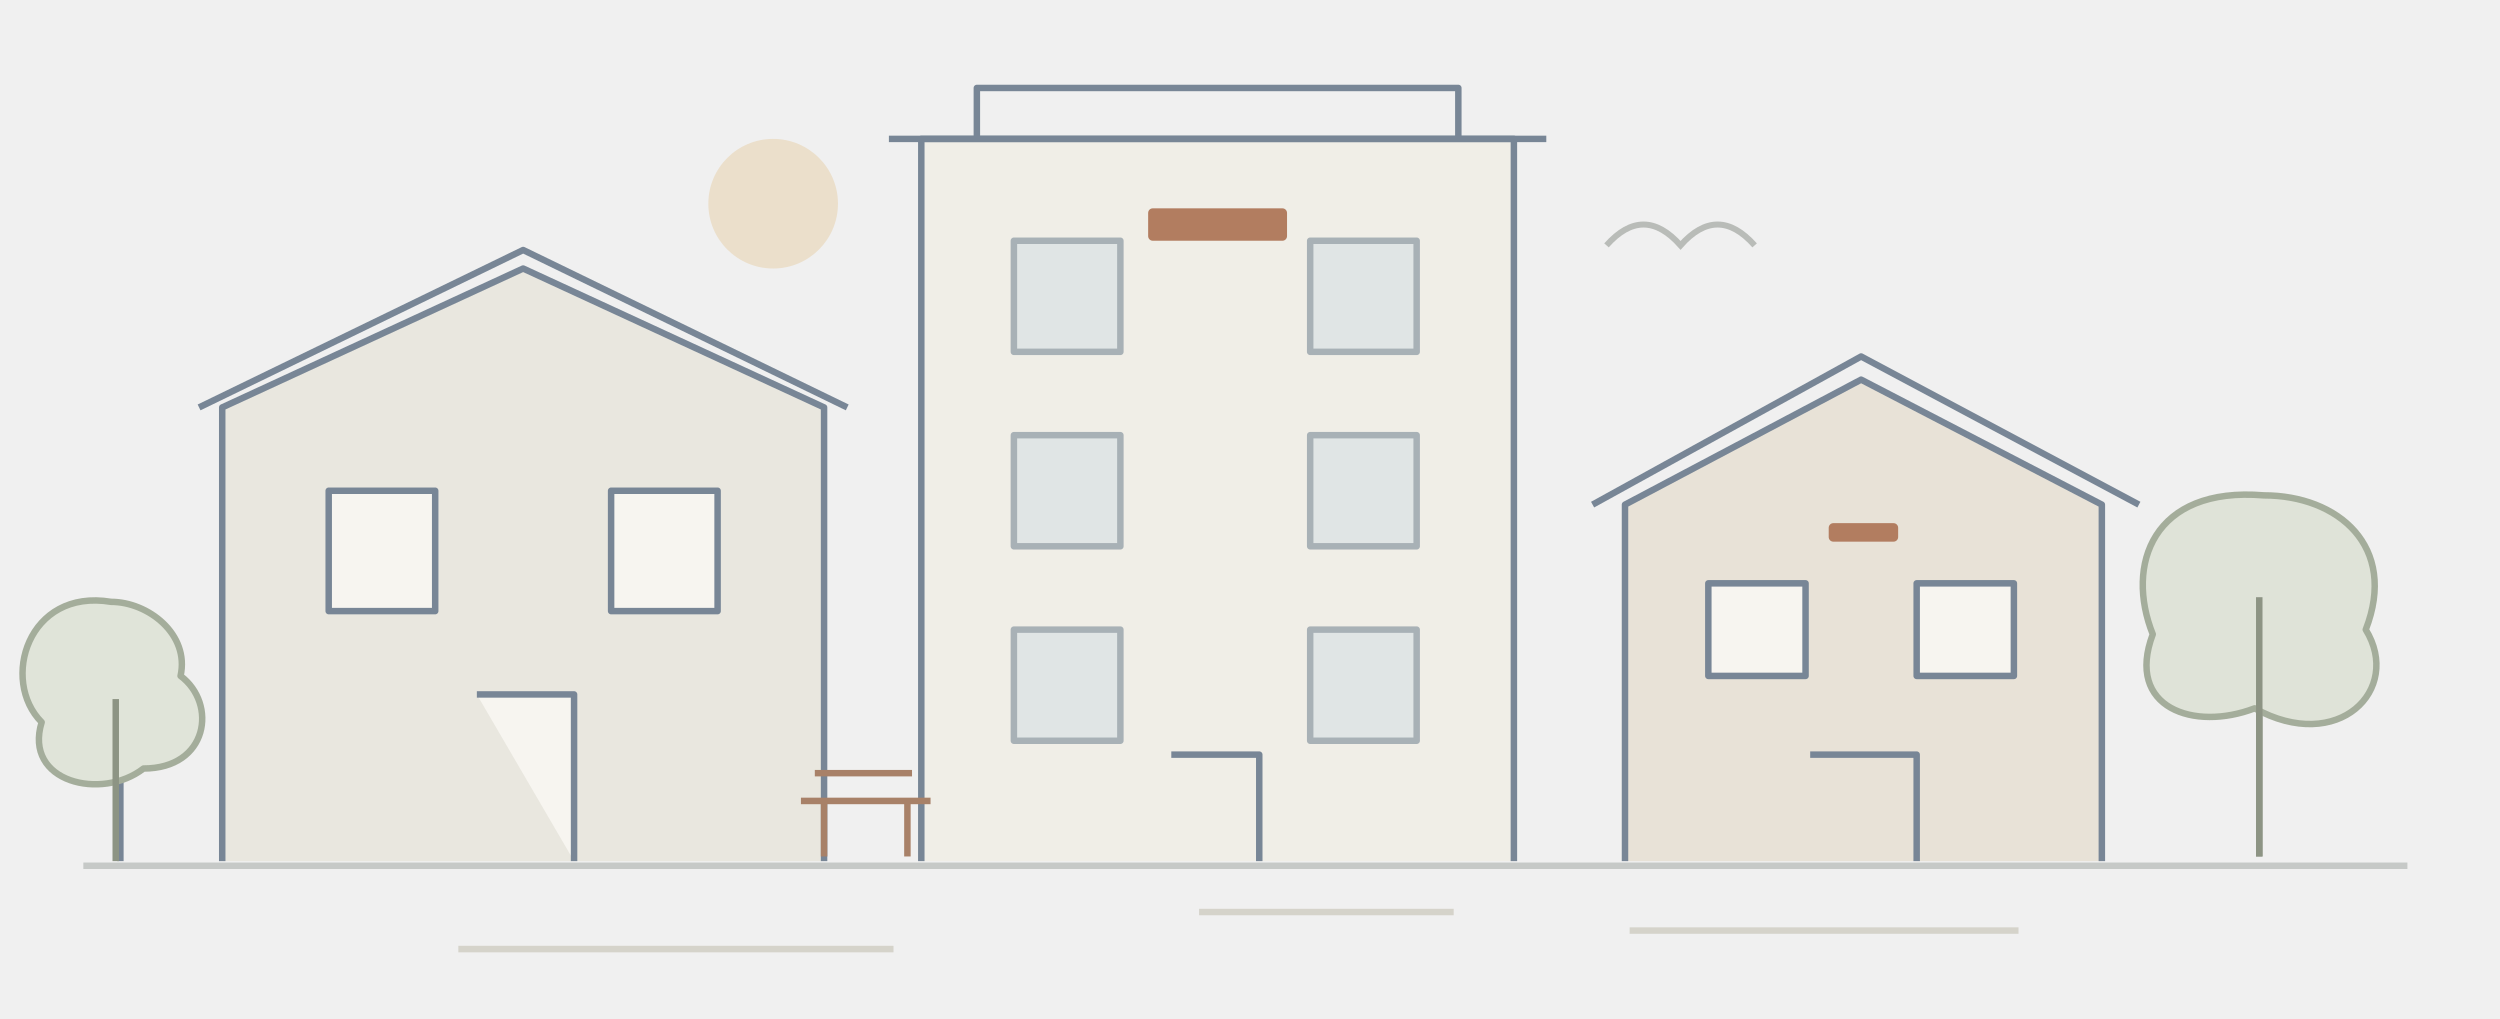
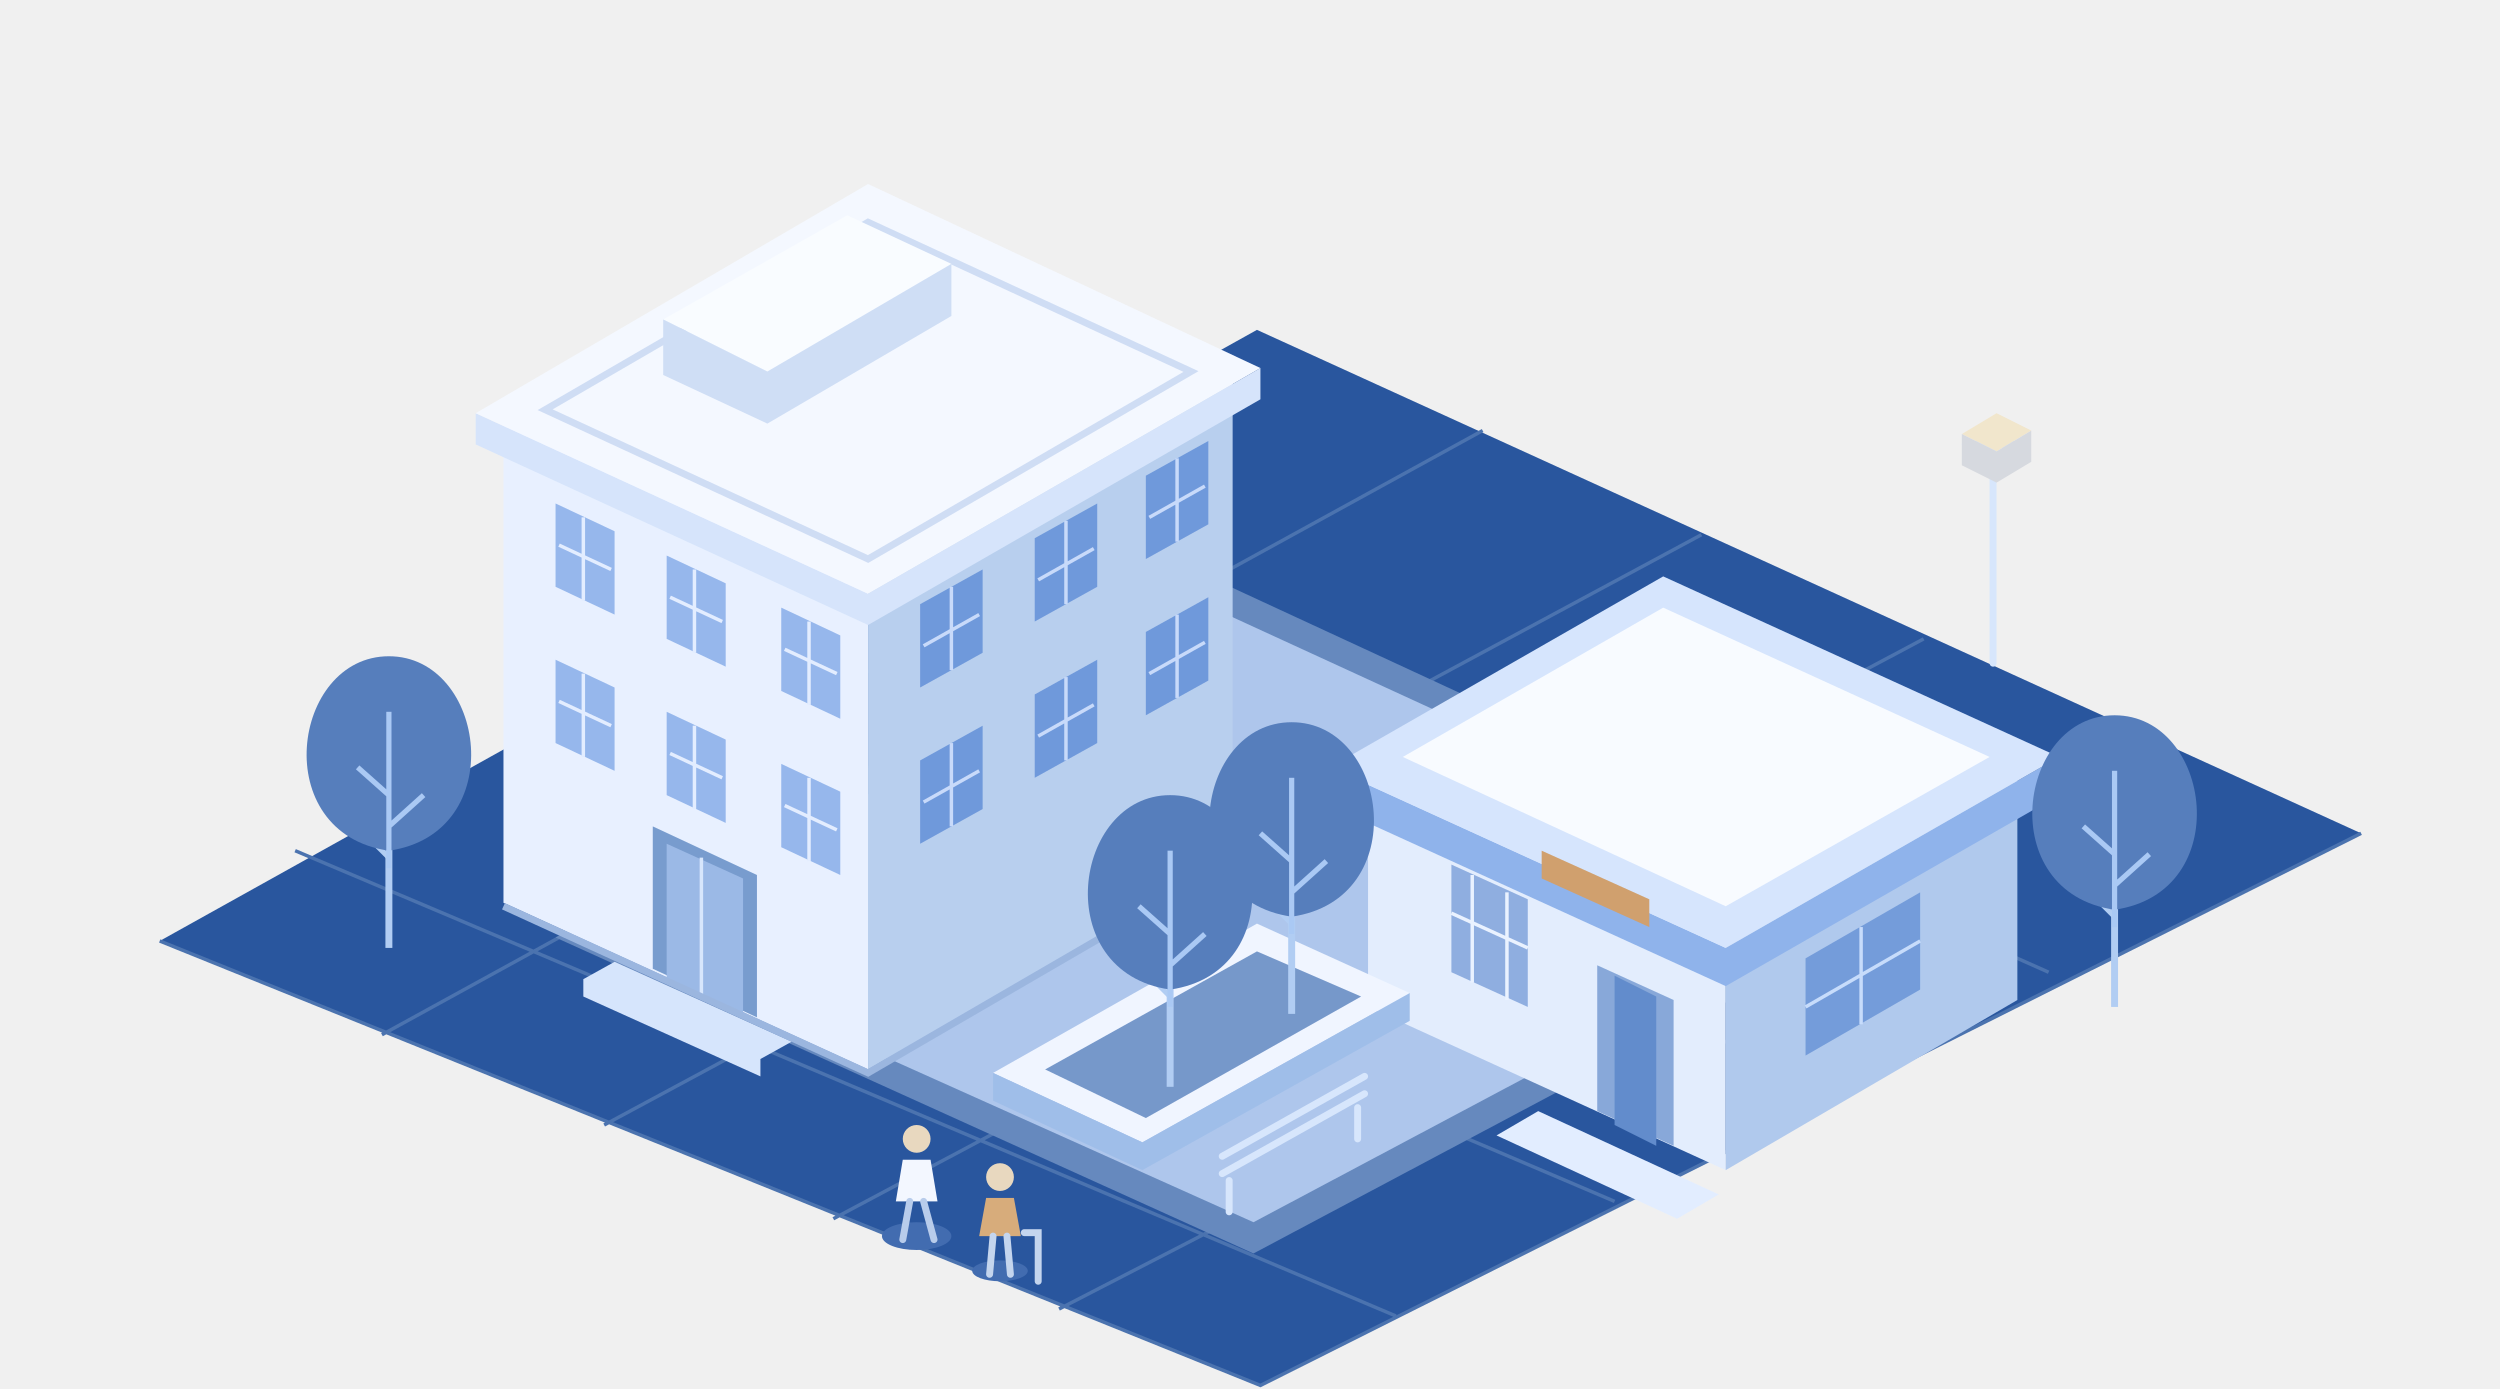
- <svg xmlns="http://www.w3.org/2000/svg" viewBox="0 0 540 220" fill="none">
-   <g stroke="#788696" stroke-width="1.4" stroke-linejoin="round">
-     <path d="M18 187H520" stroke="#c6c9c7" />
-     <path d="M48 186V88L113 58L178 88V186" fill="#e9e7df" />
-     <path d="M43 88L113 54L183 88" />
-     <path d="M71 106H94V132H71ZM132 106H155V132H132ZM103 150H124V186" fill="#f7f5f0" />
-     <path d="M199 186V30H327V186" fill="#f0eee7" />
-     <path d="M192 30H334M211 30V19H315V30" />
-     <path d="M219 52H242V76H219ZM283 52H306V76H283ZM219 94H242V118H219ZM283 94H306V118H283ZM219 136H242V160H219ZM283 136H306V160H283Z" fill="#e0e5e5" stroke="#a8b1b6" />
-     <path d="M253 163H272V186" />
-     <path d="M351 186V109L402 82L454 109V186" fill="#e8e2d7" />
-     <path d="M344 109L402 77L462 109" />
-     <path d="M369 126H390V146H369ZM414 126H435V146H414Z" fill="#f7f5f0" />
-     <path d="M391 163H414V186" />
-     <path d="M488 185V124M484 147L473 136M489 144L501 133" stroke="#8d9484" />
-     <path d="M489 107C465 105 459 122 465 137C459 153 474 158 487 153C505 163 519 149 511 136C518 118 505 107 489 107Z" fill="#dfe3d8" stroke="#a4ad9b" />
-     <path d="M488 185V129" stroke="#8d9484" />
-     <path d="M26 186V144M23 158L16 151" />
-     <path d="M24 130C6 127 0 147 9 156C5 169 22 173 31 166C45 166 47 152 39 146C41 137 32 130 24 130Z" fill="#e0e4d9" stroke="#a4ad9b" />
-     <path d="M25 186V151" stroke="#8d9484" />
-     <path d="M176 167H197M173 173H201M178 173V185M196 173V185" stroke="#a88168" />
-     <path d="M352 201H436M99 205H193M259 197H314" stroke="#d5d3ca" />
+ <svg xmlns="http://www.w3.org/2000/svg" viewBox="0 0 720 400" fill="none">
+   <defs>
+     <g id="window-left">
+       <path d="m0 0 17 8v24L0 24Z" fill="#96b7ec" />
+       <path d="m1 12 15 7M8 4v24" stroke="#e3edff" stroke-width="1" />
+     </g>
+     <g id="window-right">
+       <path d="m0 0 18-10v24L0 24Z" fill="#6f99db" />
+       <path d="m1 12 16-9M9-5v24" stroke="#c8dafa" stroke-width="1" />
+     </g>
+     <g id="tree">
+       <path d="M0 0v48" stroke="#b1cdf3" stroke-width="2" />
+       <path d="M0 22-13 9M0 14 12 0" stroke="#b1cdf3" stroke-width="1.5" />
+       <path d="M0-36c-28 0-35 51 0 56 35-5 28-56 0-56Z" fill="#567ebc" />
+       <path d="M0-20v45M0 4l-9-8m9 17 10-9" stroke="#aac9f4" stroke-width="1.5" />
+     </g>
+   </defs>
+   <path d="m46 271 316-176 318 145-317 159Z" fill="#29569e" />
+   <path d="m46 271 317 128 317-159M85 245l317 134M148 211l317 135M210 176l317 137M275 140l315 140M110 298 427 124M174 324l316-170M240 351l314-167M305 377l316-163" stroke="#4b73af" stroke-width="1" />
+   <path d="m160 270 190-103 201 93-190 101Z" fill="#6689be" />
+   <path d="m176 269 173-94 185 85-173 92Z" fill="#aec6ec" />
+   <path d="m145 121 105-61 105 48-105 61Z" fill="#fff" />
+   <path d="m145 121 105 48v139l-105-48Z" fill="#e8f0ff" />
+   <path d="m250 169 105-61v139l-105 61Z" fill="#b8cfee" />
+   <path d="m137 119 113 52 113-65v9l-113 65-113-52Z" fill="#d6e4fb" />
+   <path d="m137 119 113-66 113 53-113 65Z" fill="#f4f8ff" />
+   <path d="m157 118 93-54 93 43-93 54Z" stroke="#cfddf4" stroke-width="2" />
+   <path d="m191 92 53-30 30 14-53 31Z" fill="#f9fcff" />
+   <path d="m191 92 30 15v15l-30-14Zm30 15 53-31v15l-53 31Z" fill="#cfdef5" />
+   <use href="#window-left" x="160" y="145" />
+   <use href="#window-left" x="192" y="160" />
+   <use href="#window-left" x="225" y="175" />
+   <use href="#window-left" x="160" y="190" />
+   <use href="#window-left" x="192" y="205" />
+   <use href="#window-left" x="225" y="220" />
+   <use href="#window-right" x="265" y="174" />
+   <use href="#window-right" x="298" y="155" />
+   <use href="#window-right" x="330" y="137" />
+   <use href="#window-right" x="265" y="219" />
+   <use href="#window-right" x="298" y="200" />
+   <use href="#window-right" x="330" y="182" />
+   <path d="m188 238 30 14v41l-30-14Z" fill="#789cce" />
+   <path d="m192 243 22 10v40l-22-10Z" fill="#9bb9e6" />
+   <path d="m202 247 0 40" stroke="#d7e6fc" />
+   <path d="m177 277 51 23-9 5-51-23Zm-9 5 51 23v5l-51-23Z" fill="#d6e5fc" />
+   <path d="m145 261 105 48 105-61" stroke="#9bb6df" stroke-width="2" />
+   <path d="m394 223 85-49 102 47-84 49Z" fill="#f7faff" />
+   <path d="m394 223 103 47v67l-103-47Z" fill="#e3edfd" />
+   <path d="m497 270 84-49v67l-84 49Z" fill="#b0c9ed" />
+   <path d="m383 221 114 52 96-55v11l-96 55-114-52Z" fill="#8fb3eb" />
+   <path d="m383 221 96-55 114 52-96 55Z" fill="#d6e5fd" />
+   <path d="m404 218 75-43 94 43-76 43Z" fill="#f8fbff" />
+   <path d="m418 249 22 10v31l-22-10Z" fill="#8faee0" />
+   <path d="m424 252 0 31m10-26v31m-16-25 22 10" stroke="#eaf2ff" />
+   <path d="m460 278 22 10v42l-22-10Z" fill="#88a8d9" />
+   <path d="m465 281 12 6v43l-12-6Z" fill="#628ccc" />
+   <path d="m520 276 33-19v28l-33 19Z" fill="#749cda" />
+   <path d="m536 267 0 28m-16-5 33-19" stroke="#c7dcfb" />
+   <path d="m444 245 31 14v8l-31-14Z" fill="#d0a06e" />
+   <path d="m443 320 52 24-12 7-52-24Z" fill="#e2edff" />
+   <path d="m286 309 76-43 44 20-77 43Z" fill="#f0f5ff" />
+   <path d="m286 309 43 20v8l-43-20Zm43 20 77-43v8l-77 43Z" fill="#9fbee9" />
+   <path d="m301 308 61-34 30 13-62 35Z" fill="#7698ca" />
+   <use href="#tree" x="337" y="265" />
+   <use href="#tree" x="372" y="244" />
+   <use href="#tree" x="112" y="225" />
+   <use href="#tree" x="609" y="242" />
+   <g stroke="#d7e6fc" stroke-width="2" stroke-linecap="round">
+     <path d="m352 333 41-23m-41 28 41-23m-39 25v9m37-30v9" />
+     <path d="M574 191v-63m-8 0h16" />
  </g>
-   <g fill="#b27d60">
-     <rect x="248" y="45" width="30" height="7" rx="1" />
-     <rect x="395" y="113" width="15" height="4" rx="1" />
+   <path d="m565 125 10-6 10 5-10 6Z" fill="#f1e6cc" />
+   <path d="m565 125 10 5v9l-10-5Zm10 5 10-6v9l-10 6Z" fill="#d6d9df" />
+   <g transform="translate(264 334)">
+     <ellipse cx="0" cy="22" rx="10" ry="4" fill="#426cb0" />
+     <circle cx="0" cy="-6" r="4" fill="#e8d8bf" />
+     <path d="M-4 0h8l2 12H-6Z" fill="#f3f7ff" />
+     <path d="m-2 12-2 11m6-11 3 11" stroke="#b8cceb" stroke-width="2" stroke-linecap="round" />
  </g>
-   <circle cx="167" cy="44" r="14" fill="#ebdfcb" />
-   <path d="M347 53q8-9 16 0q8-9 16 0" stroke="#b9bcb8" stroke-width="1.3" />
+   <g transform="translate(288 346)">
+     <ellipse cx="0" cy="20" rx="8" ry="3" fill="#426cb0" />
+     <circle cx="0" cy="-7" r="4" fill="#e8d8bf" />
+     <path d="M-4-1h8l2 11H-6Z" fill="#d7ac7b" />
+     <path d="m-2 10-1 11m5-11 1 11m4-12h4v14" stroke="#c4d5ee" stroke-width="2" stroke-linecap="round" />
+   </g>
</svg>
